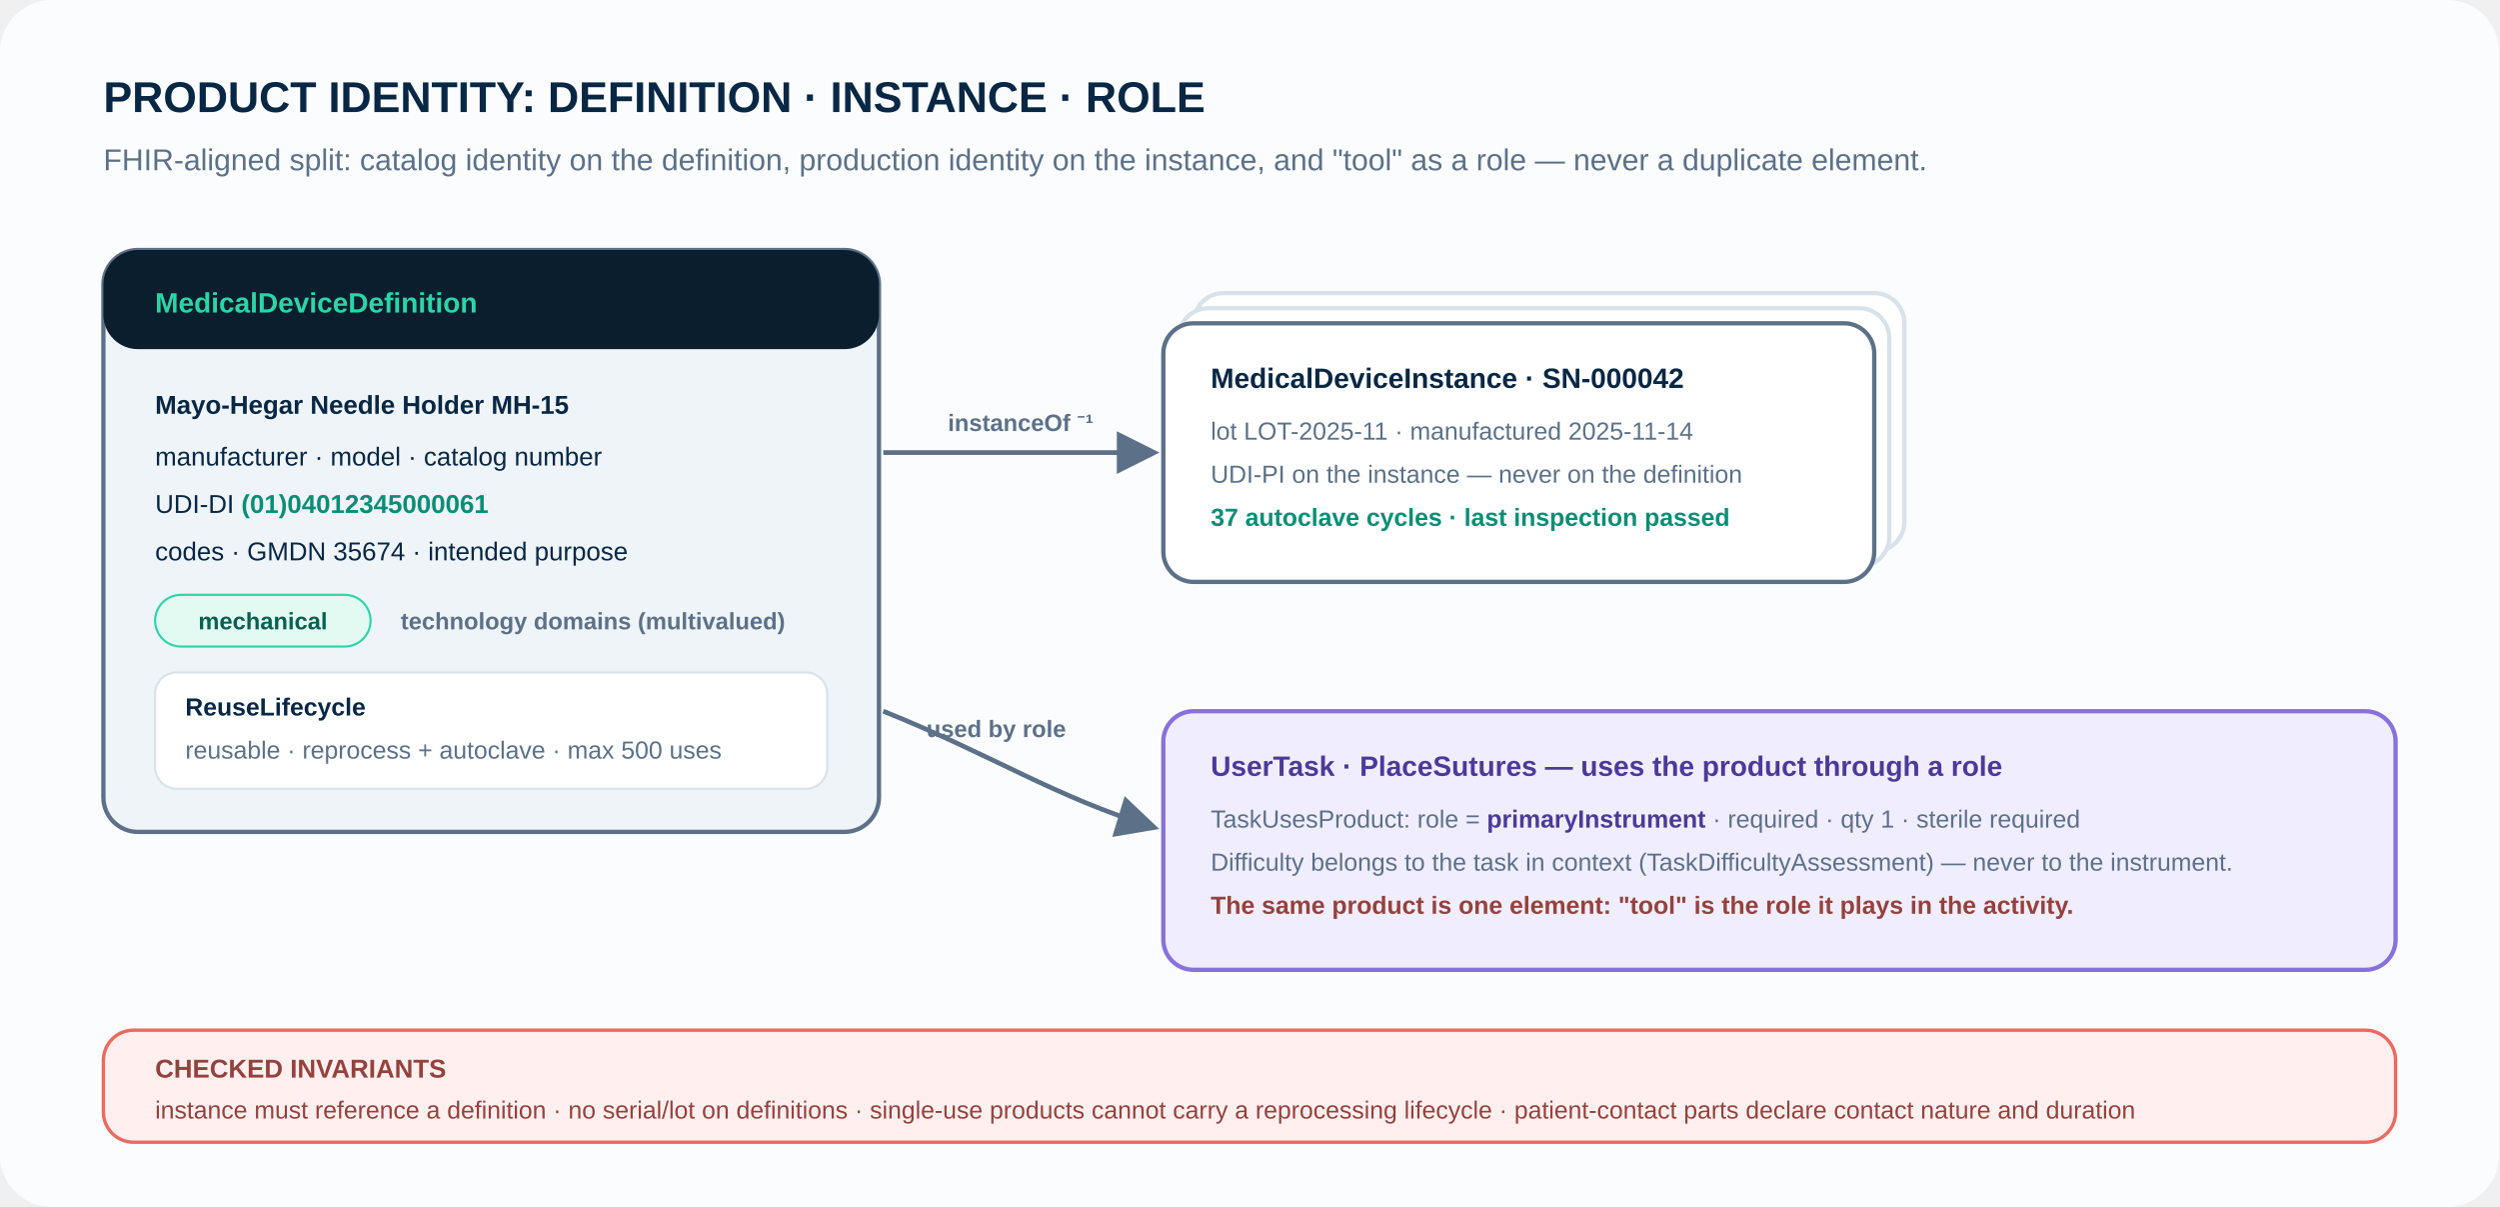
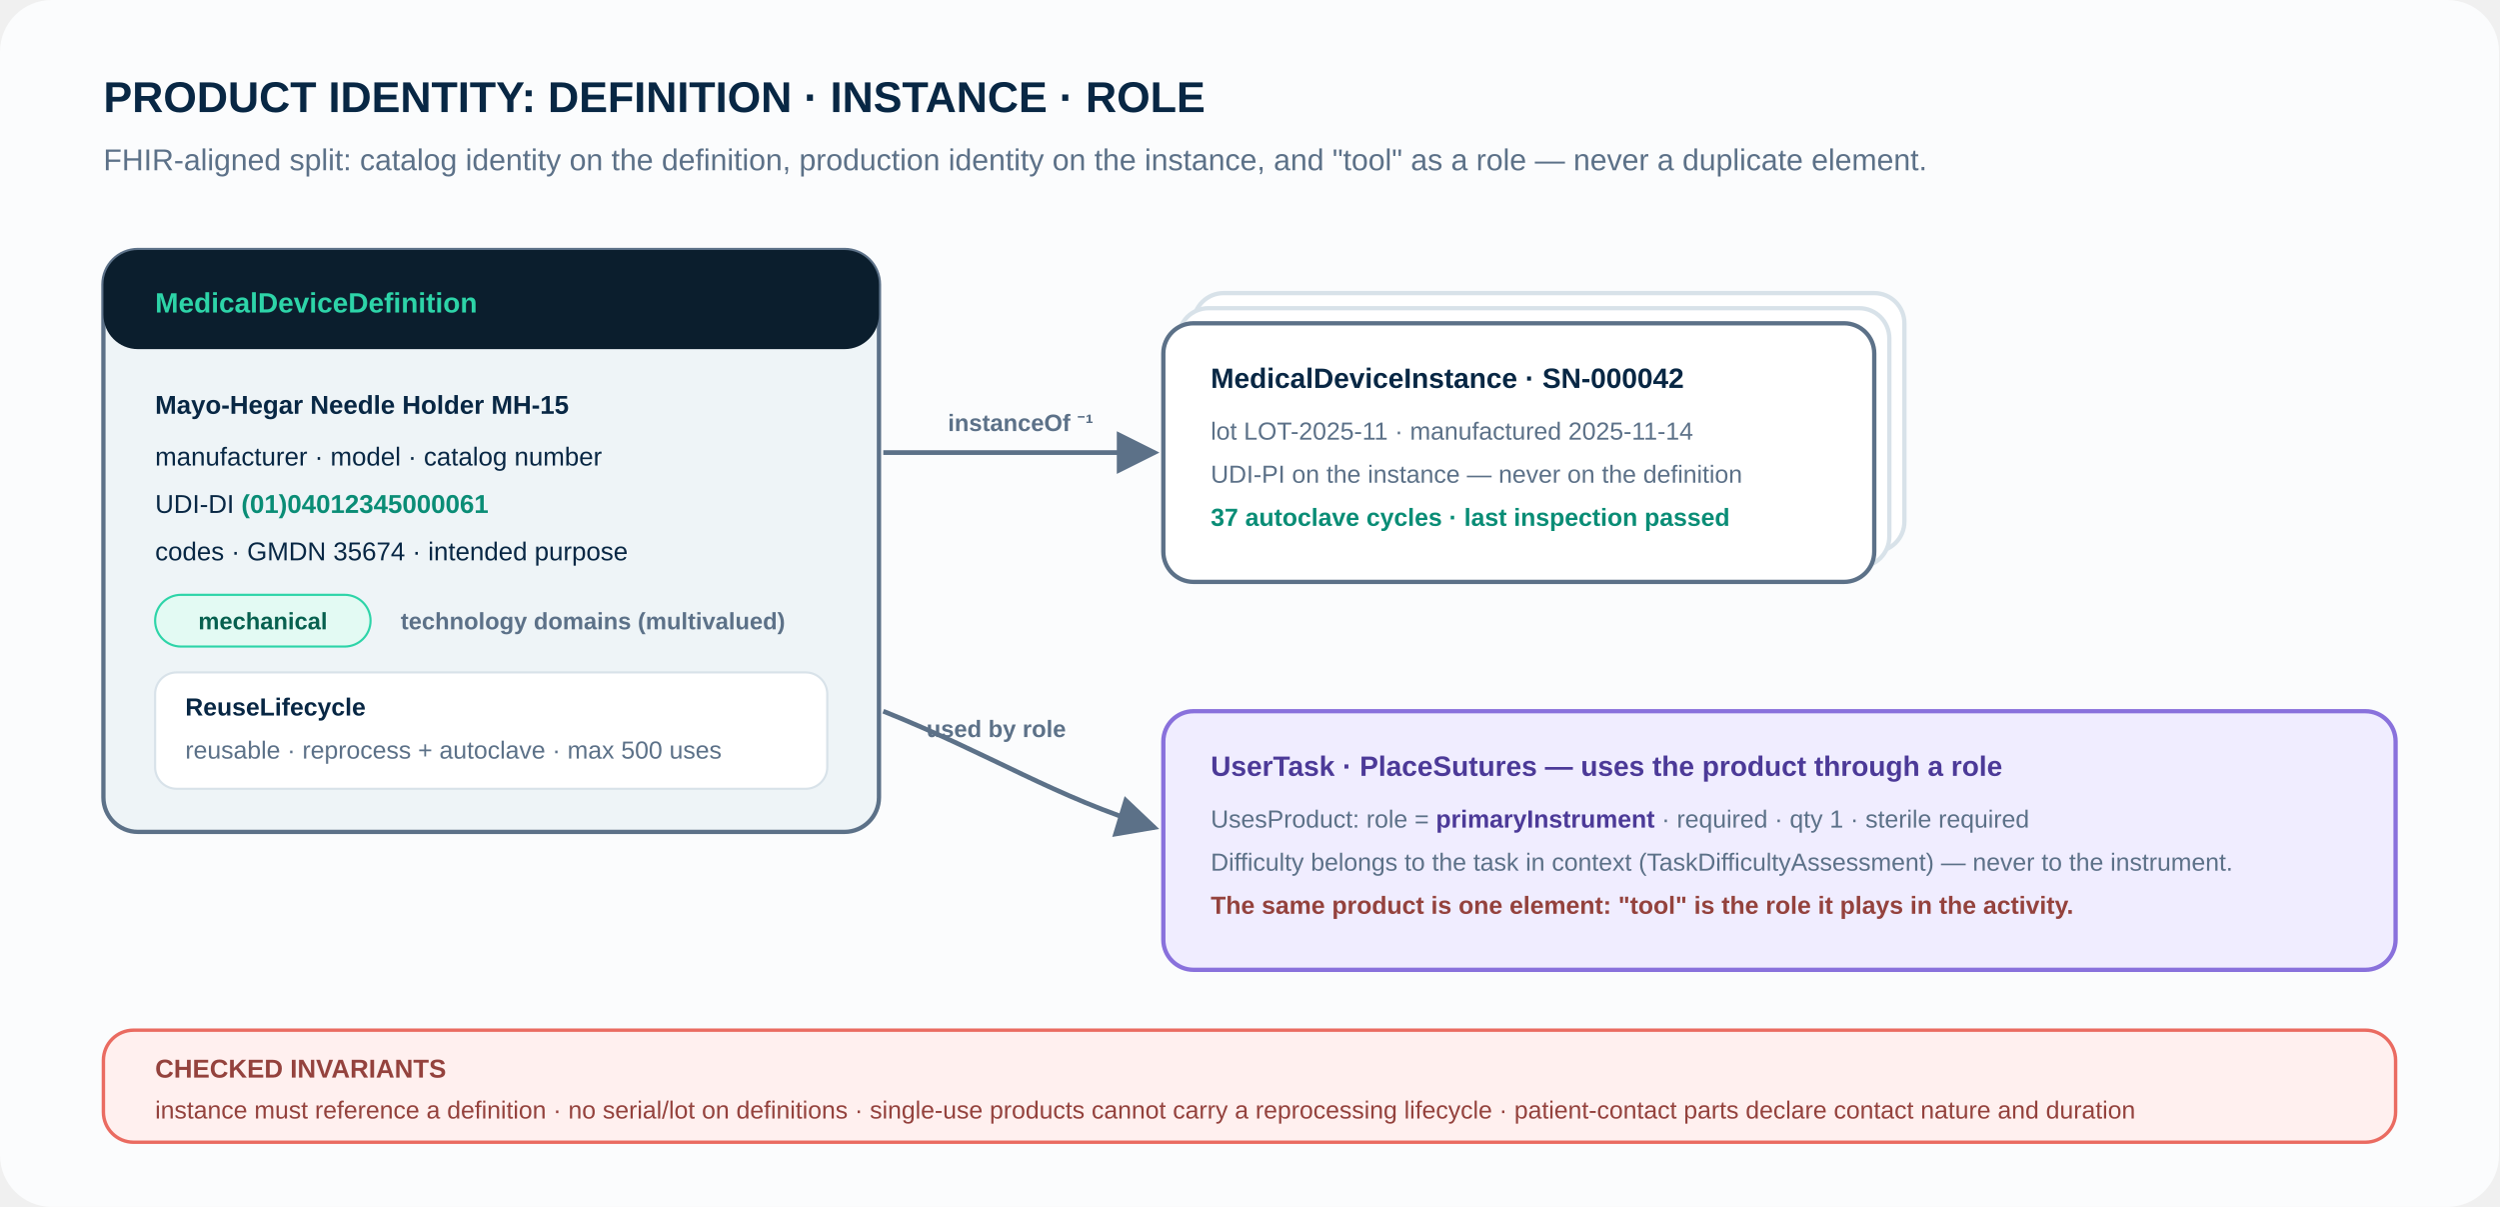
<svg xmlns="http://www.w3.org/2000/svg" width="1160" height="560" viewBox="0 0 1160 560" role="img" aria-labelledby="pititle pidesc">
  <defs>
    <marker id="piarrow" markerWidth="9" markerHeight="9" refX="8" refY="4.5" orient="auto">
      <path d="M0 0L9 4.5L0 9Z" fill="#5c7188" />
    </marker>
  </defs>
  <rect width="1160" height="560" rx="24" fill="#fbfcfd" />
  <text x="48" y="52" font-family="Nunito,Arial,sans-serif" font-size="20" font-weight="850" fill="#082744">PRODUCT IDENTITY: DEFINITION · INSTANCE · ROLE</text>
  <text x="48" y="79" font-family="Nunito,Arial,sans-serif" font-size="14" fill="#5c7188">FHIR-aligned split: catalog identity on the definition, production identity on the instance, and "tool" as a role — never a duplicate element.</text>
  <g font-family="Nunito,Arial,sans-serif">
    <rect x="48" y="116" width="360" height="270" rx="16" fill="#eef4f7" stroke="#5c7188" stroke-width="2" />
    <rect x="48" y="116" width="360" height="46" rx="16" fill="#0b1e2d" />
    <text x="72" y="145" font-size="13" font-weight="850" fill="#2dd4a8">MedicalDeviceDefinition</text>
    <g font-size="12" fill="#082744">
      <text x="72" y="192" font-weight="800">Mayo-Hegar Needle Holder MH-15</text>
      <text x="72" y="216">manufacturer · model · catalog number</text>
      <text x="72" y="238">UDI-DI  <tspan font-weight="700" fill="#0a8d76">(01)04012345000061</tspan>
      </text>
      <text x="72" y="260">codes · GMDN 35674 · intended purpose</text>
    </g>
    <g font-size="11" font-weight="750">
      <rect x="72" y="276" width="100" height="24" rx="12" fill="#e3faf3" stroke="#2dd4a8" />
      <text x="122" y="292" fill="#07604f" text-anchor="middle">mechanical</text>
      <text x="186" y="292" fill="#5c7188" font-weight="600">technology domains (multivalued)</text>
    </g>
    <g font-size="11.5" fill="#5c7188">
      <rect x="72" y="312" width="312" height="54" rx="10" fill="#ffffff" stroke="#d8e2e9" />
      <text x="86" y="332" font-weight="800" fill="#082744">ReuseLifecycle</text>
      <text x="86" y="352">reusable · reprocess + autoclave · max 500 uses</text>
    </g>
  </g>
  <g font-family="Nunito,Arial,sans-serif">
    <rect x="540" y="150" width="330" height="120" rx="14" fill="#ffffff" stroke="#d8e2e9" stroke-width="2" transform="translate(14,-14)" />
    <rect x="540" y="150" width="330" height="120" rx="14" fill="#ffffff" stroke="#d8e2e9" stroke-width="2" transform="translate(7,-7)" />
    <rect x="540" y="150" width="330" height="120" rx="14" fill="#ffffff" stroke="#5c7188" stroke-width="2" />
    <text x="562" y="180" font-size="13" font-weight="850" fill="#082744">MedicalDeviceInstance · SN-000042</text>
    <g font-size="11.5" fill="#5c7188">
      <text x="562" y="204">lot LOT-2025-11 · manufactured 2025-11-14</text>
      <text x="562" y="224">UDI-PI on the instance — never on the definition</text>
      <text x="562" y="244" font-weight="750" fill="#0a8d76">37 autoclave cycles · last inspection passed</text>
    </g>
  </g>
  <g font-family="Nunito,Arial,sans-serif">
    <rect x="540" y="330" width="572" height="120" rx="14" fill="#f0edff" stroke="#8971dc" stroke-width="2" />
    <text x="562" y="360" font-size="13" font-weight="850" fill="#4c3a98">UserTask · PlaceSutures — uses the product through a role</text>
    <g font-size="11.5" fill="#5c7188">
-       <text x="562" y="384">TaskUsesProduct: role = <tspan font-weight="800" fill="#4c3a98">primaryInstrument</tspan> · required · qty 1 · sterile required</text>
+       <text x="562" y="384">UsesProduct: role = <tspan font-weight="800" fill="#4c3a98">primaryInstrument</tspan> · required · qty 1 · sterile required</text>
      <text x="562" y="404">Difficulty belongs to the task in context (TaskDifficultyAssessment) — never to the instrument.</text>
      <text x="562" y="424" font-weight="750" fill="#94423d">The same product is one element: "tool" is the role it plays in the activity.</text>
    </g>
  </g>
  <g stroke="#5c7188" stroke-width="2.2" fill="none" marker-end="url(#piarrow)">
    <path d="M410 210 H536" />
    <path d="M410 330 C 460 350 490 370 536 384" />
  </g>
  <g font-family="Nunito,Arial,sans-serif" font-size="11" font-weight="750" fill="#5c7188">
    <text x="440" y="200">instanceOf ⁻¹</text>
    <text x="430" y="342">used by role</text>
  </g>
  <g font-family="Nunito,Arial,sans-serif">
    <rect x="48" y="478" width="1064" height="52" rx="14" fill="#fff0ef" stroke="#ea6b61" stroke-width="1.6" />
    <text x="72" y="500" font-size="12" font-weight="850" fill="#94423d">CHECKED INVARIANTS</text>
    <text x="72" y="519" font-size="11.5" fill="#94423d">instance must reference a definition · no serial/lot on definitions · single-use products cannot carry a reprocessing lifecycle · patient-contact parts declare contact nature and duration</text>
  </g>
</svg>
